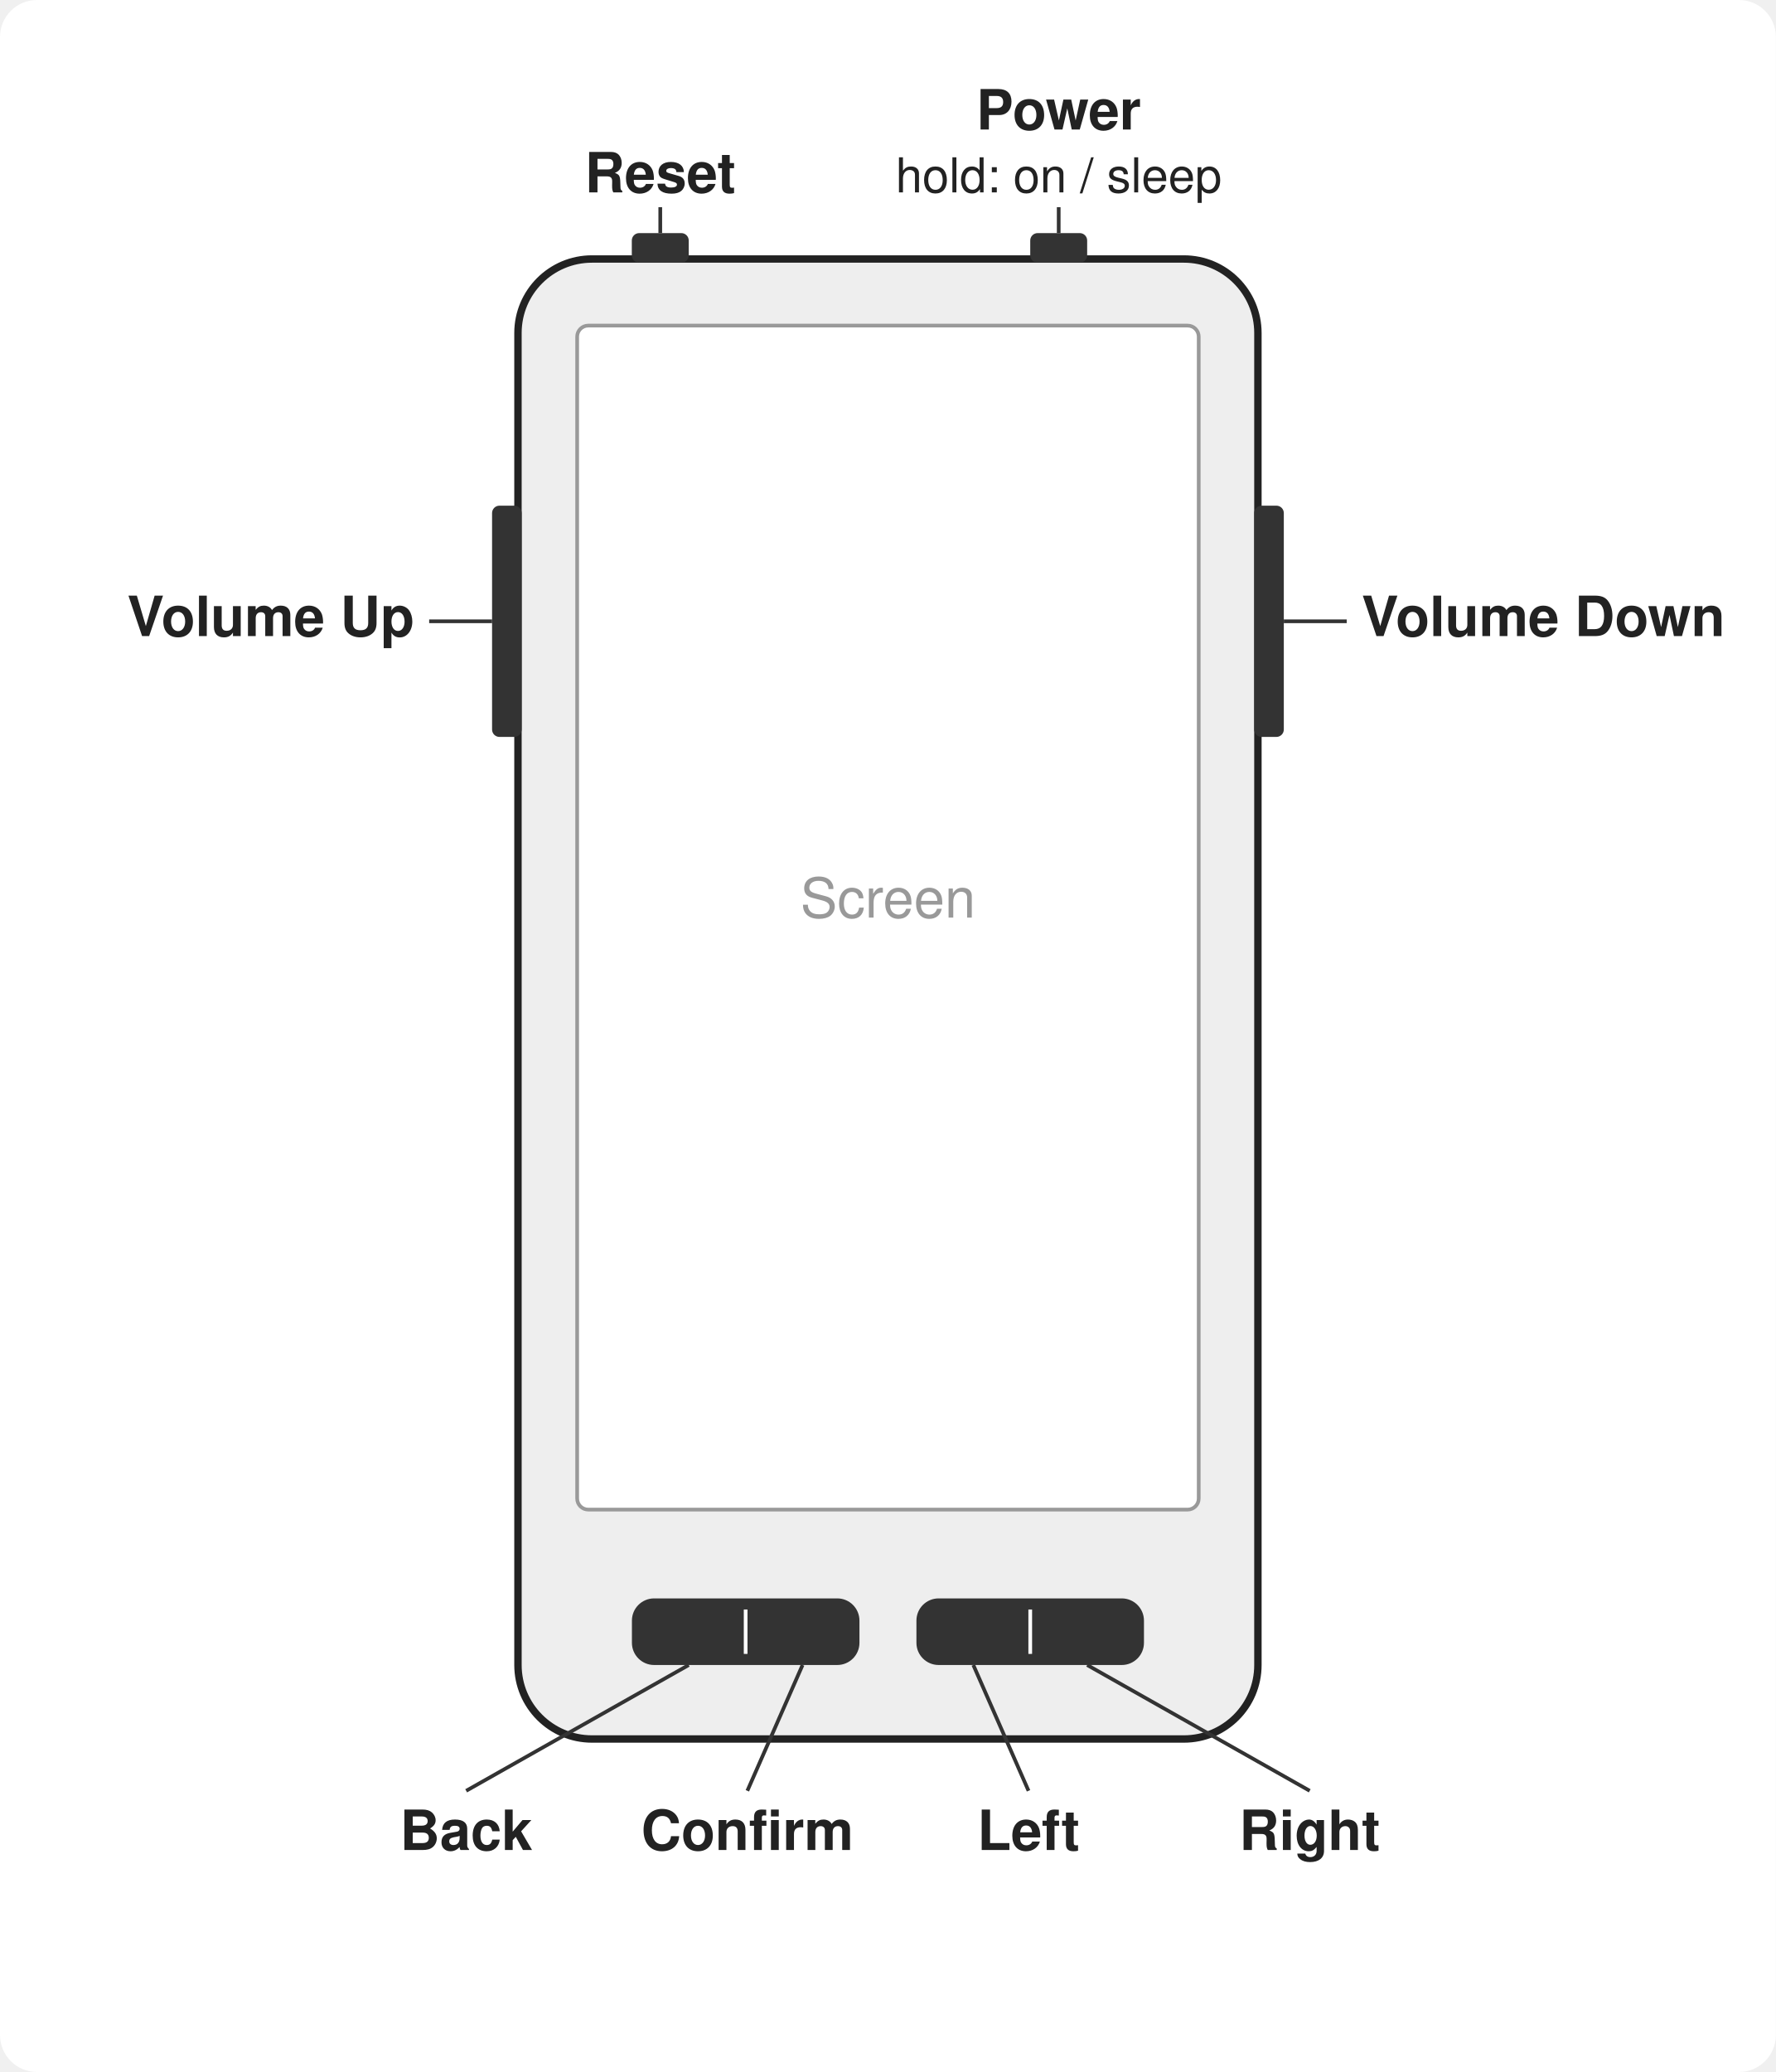
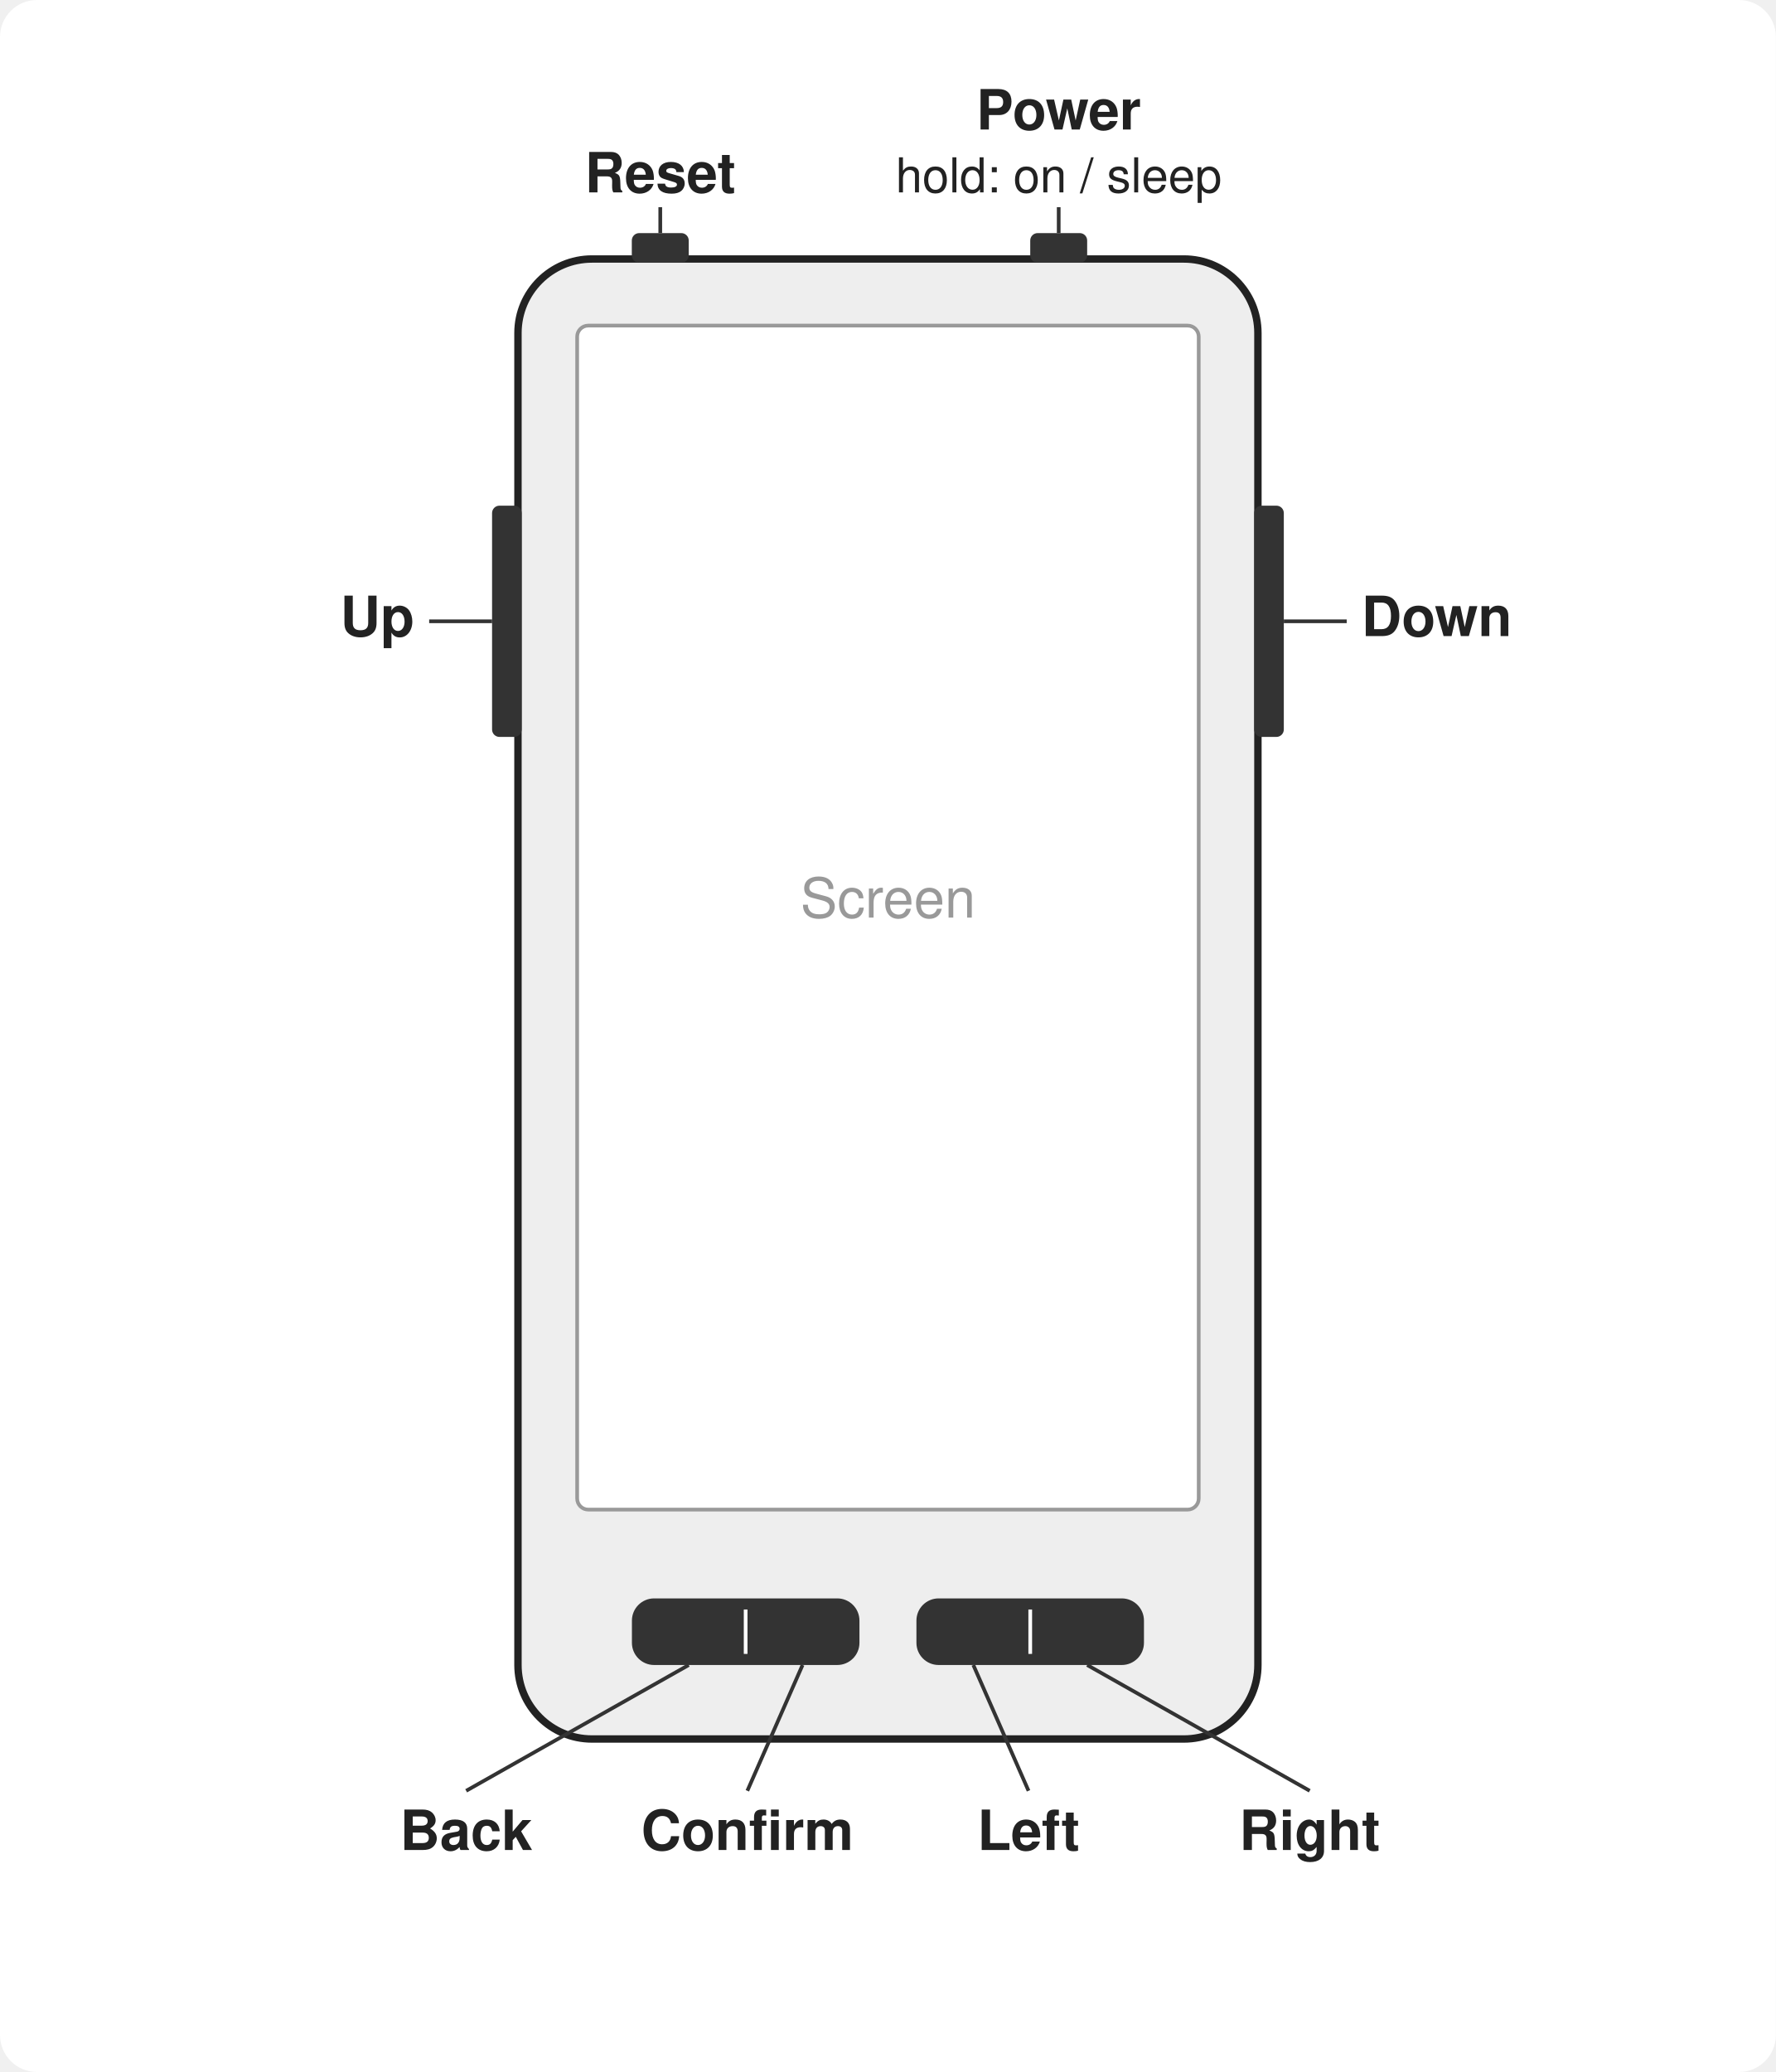
<svg xmlns="http://www.w3.org/2000/svg" viewBox="0 0 480 560" width="480" height="560" font-family="Helvetica, Arial, sans-serif" role="img" aria-label="Xteink X3: keys">
  <rect width="480" height="560" rx="10" fill="#ffffff" />
  <rect x="140" y="70" width="200" height="400" rx="20" fill="#eeeeee" stroke="#222222" stroke-width="2" />
  <rect x="156" y="88" width="168" height="320" rx="3" fill="#ffffff" stroke="#999999" />
  <text x="240.0" y="248.0" text-anchor="middle" fill="#999999" font-size="15">Screen</text>
  <rect x="170.769" y="63" width="15.385" height="8" rx="2" fill="#333333" />
  <line x1="178.462" y1="63" x2="178.462" y2="56" stroke="#333333" stroke-width="1" />
  <text x="178.462" y="52" text-anchor="middle" fill="#222222" font-size="15" font-weight="700">Reset</text>
  <rect x="278.462" y="63" width="15.385" height="8" rx="2" fill="#333333" />
  <line x1="286.154" y1="63" x2="286.154" y2="56" stroke="#333333" stroke-width="1" />
  <text x="286.154" y="35" text-anchor="middle" fill="#222222" font-size="15" font-weight="700">Power</text>
  <text x="286.154" y="52" text-anchor="middle" fill="#222222" font-size="13">hold: on / sleep</text>
  <rect x="133" y="136.667" width="8" height="62.5" rx="2" fill="#333333" />
  <line x1="133" y1="167.917" x2="116" y2="167.917" stroke="#333333" stroke-width="1" />
-   <text x="112" y="171.917" text-anchor="end" fill="#222222" font-size="15" font-weight="700">Volume Up</text>
+   <text x="112" y="171.917" text-anchor="end" fill="#222222" font-size="15" font-weight="700">Up</text>
  <rect x="339" y="136.667" width="8" height="62.5" rx="2" fill="#333333" />
  <line x1="347" y1="167.917" x2="364" y2="167.917" stroke="#333333" stroke-width="1" />
-   <text x="368" y="171.917" text-anchor="start" fill="#222222" font-size="15" font-weight="700">Volume Down</text>
+   <text x="368" y="171.917" text-anchor="start" fill="#222222" font-size="15" font-weight="700">Down</text>
  <rect x="170.8" y="432" width="61.5" height="18" rx="6" fill="#333333" />
  <line x1="201.538" y1="435" x2="201.538" y2="447" stroke="#ffffff" stroke-width="1" />
  <rect x="247.7" y="432" width="61.5" height="18" rx="6" fill="#333333" />
  <line x1="278.462" y1="435" x2="278.462" y2="447" stroke="#ffffff" stroke-width="1" />
  <line x1="186.154" y1="450" x2="126.0" y2="484" stroke="#333333" stroke-width="1" />
  <text x="126.0" y="500" text-anchor="middle" fill="#222222" font-size="15" font-weight="700">Back</text>
  <line x1="216.923" y1="450" x2="202.0" y2="484" stroke="#333333" stroke-width="1" />
  <text x="202.0" y="500" text-anchor="middle" fill="#222222" font-size="15" font-weight="700">Confirm</text>
  <line x1="263.077" y1="450" x2="278.0" y2="484" stroke="#333333" stroke-width="1" />
  <text x="278.0" y="500" text-anchor="middle" fill="#222222" font-size="15" font-weight="700">Left</text>
  <line x1="293.846" y1="450" x2="354.0" y2="484" stroke="#333333" stroke-width="1" />
  <text x="354.0" y="500" text-anchor="middle" fill="#222222" font-size="15" font-weight="700">Right</text>
</svg>
